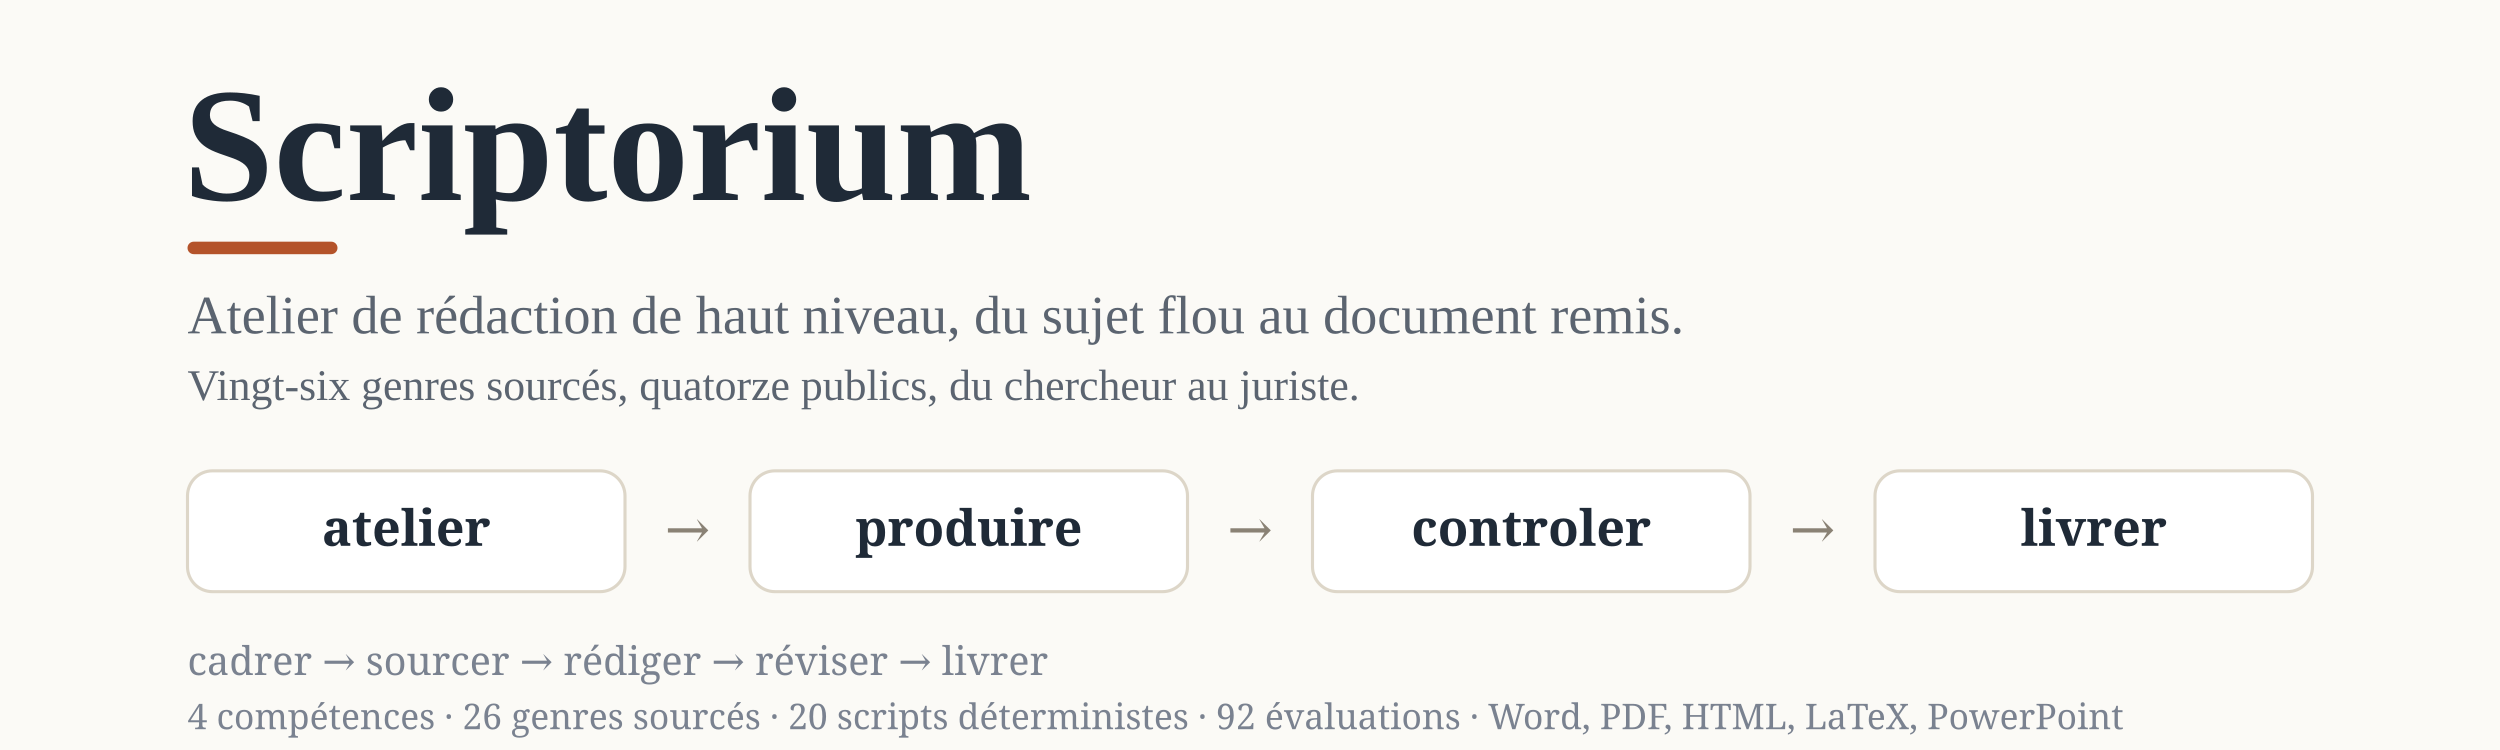
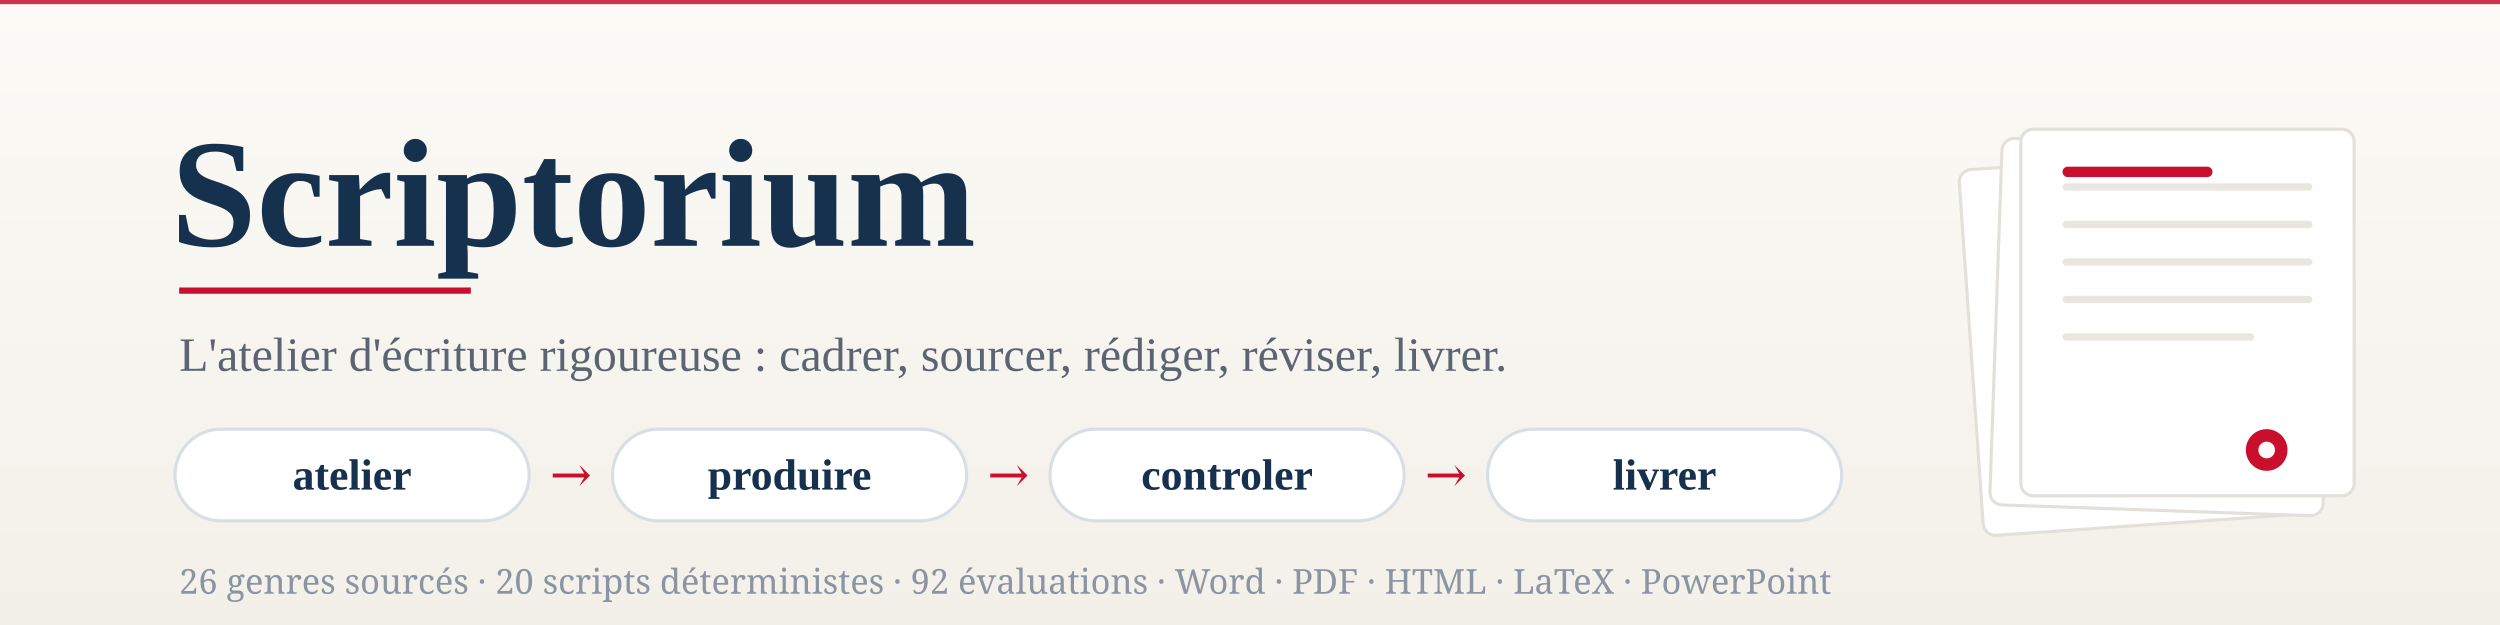
- <svg xmlns="http://www.w3.org/2000/svg" viewBox="0 0 1200 360" role="img" aria-label="Scriptorium, atelier de rédaction de haut niveau">
-   <style>
-     .bg{fill:#FBFAF6}
-     .ink{fill:#1F2A37}
-     .sub{fill:#5B6470}
-     .accent{fill:#B4532A}
-     .chip{fill:#FFFFFF;stroke:#DDD6C8;stroke-width:1.5}
-     .chiptext{fill:#1F2A37}
-     .flow{fill:#8A8275}
-     .foot{fill:#7A8290}
-     @media (prefers-color-scheme: dark){
-       .bg{fill:#0D1117}
-       .ink{fill:#E6EDF3}
-       .sub{fill:#9FB0C0}
-       .accent{fill:#E2703A}
-       .chip{fill:#161B22;stroke:#30363D}
-       .chiptext{fill:#E6EDF3}
-       .flow{fill:#8B98A6}
-       .foot{fill:#7D8A99}
-     }
-   </style>
-   <rect class="bg" x="0" y="0" width="1200" height="360" />
-   <text class="ink" x="88" y="96" font-family="Georgia, 'Times New Roman', serif" font-size="78" font-weight="700">Scriptorium</text>
-   <rect class="accent" x="90" y="116" width="72" height="6" rx="3" />
-   <text class="sub" x="90" y="160" font-family="Georgia, 'Times New Roman', serif" font-size="26">Atelier de rédaction de haut niveau, du sujet flou au document remis.</text>
-   <text class="sub" x="90" y="192" font-family="Georgia, 'Times New Roman', serif" font-size="21">Vingt-six genres sourcés, quatorze publics, du chercheur au juriste.</text>
-   <g>
-     <rect class="chip" x="90" y="226" width="210" height="58" rx="12" />
-     <text class="chiptext" x="195" y="262" text-anchor="middle" font-family="Georgia, serif" font-size="24" font-weight="700">atelier</text>
-     <rect class="chip" x="360" y="226" width="210" height="58" rx="12" />
-     <text class="chiptext" x="465" y="262" text-anchor="middle" font-family="Georgia, serif" font-size="24" font-weight="700">produire</text>
-     <rect class="chip" x="630" y="226" width="210" height="58" rx="12" />
-     <text class="chiptext" x="735" y="262" text-anchor="middle" font-family="Georgia, serif" font-size="24" font-weight="700">controler</text>
-     <rect class="chip" x="900" y="226" width="210" height="58" rx="12" />
-     <text class="chiptext" x="1005" y="262" text-anchor="middle" font-family="Georgia, serif" font-size="24" font-weight="700">livrer</text>
-     <text class="flow" x="330" y="263" text-anchor="middle" font-family="Georgia, serif" font-size="26">→</text>
-     <text class="flow" x="600" y="263" text-anchor="middle" font-family="Georgia, serif" font-size="26">→</text>
-     <text class="flow" x="870" y="263" text-anchor="middle" font-family="Georgia, serif" font-size="26">→</text>
+ <svg xmlns="http://www.w3.org/2000/svg" viewBox="0 0 1200 300" role="img" aria-label="Scriptorium, atelier d'ecriture rigoureuse pour Claude">
+   <defs>
+     <linearGradient id="fond" x1="0" y1="0" x2="0" y2="1">
+       <stop offset="0" stop-color="#FBFAF6" />
+       <stop offset="1" stop-color="#F3F0E9" />
+     </linearGradient>
+   </defs>
+   <rect width="1200" height="300" fill="url(#fond)" />
+   <rect x="0" y="0" width="1200" height="2" fill="#C8102E" opacity="0.85" />
+   <text x="82" y="118" font-family="Georgia, 'Times New Roman', serif" font-size="74" font-weight="700" fill="#16314E">Scriptorium</text>
+   <rect x="86" y="138" width="140" height="3" fill="#C8102E" />
+   <text x="86" y="178" font-family="Georgia, 'Times New Roman', serif" font-size="23" fill="#5B6470">L'atelier d'écriture rigoureuse : cadrer, sourcer, rédiger, réviser, livrer.</text>
+   <rect x="84" y="206" rx="22" width="170" height="44" fill="#FFFFFF" stroke="#D8DEE6" stroke-width="1.5" />
+   <text x="169" y="235" text-anchor="middle" font-family="Georgia, 'Times New Roman', serif" font-size="21" font-weight="700" fill="#16314E">atelier</text>
+   <text x="274" y="236" text-anchor="middle" font-family="Georgia, serif" font-size="24" fill="#C8102E">→</text>
+   <rect x="294" y="206" rx="22" width="170" height="44" fill="#FFFFFF" stroke="#D8DEE6" stroke-width="1.5" />
+   <text x="379" y="235" text-anchor="middle" font-family="Georgia, 'Times New Roman', serif" font-size="21" font-weight="700" fill="#16314E">produire</text>
+   <text x="484" y="236" text-anchor="middle" font-family="Georgia, serif" font-size="24" fill="#C8102E">→</text>
+   <rect x="504" y="206" rx="22" width="170" height="44" fill="#FFFFFF" stroke="#D8DEE6" stroke-width="1.5" />
+   <text x="589" y="235" text-anchor="middle" font-family="Georgia, 'Times New Roman', serif" font-size="21" font-weight="700" fill="#16314E">controler</text>
+   <text x="694" y="236" text-anchor="middle" font-family="Georgia, serif" font-size="24" fill="#C8102E">→</text>
+   <rect x="714" y="206" rx="22" width="170" height="44" fill="#FFFFFF" stroke="#D8DEE6" stroke-width="1.5" />
+   <text x="799" y="235" text-anchor="middle" font-family="Georgia, 'Times New Roman', serif" font-size="21" font-weight="700" fill="#16314E">livrer</text>
+   <g transform="rotate(-4 1026 164)">
+     <rect x="946" y="76" width="160" height="176" rx="6" fill="#FFFFFF" stroke="#E2E0D8" stroke-width="1.5" />
+     <rect x="966" y="94" width="72" height="5" rx="2.5" fill="#C8102E" />
+     <rect x="966" y="102" width="120" height="3.5" rx="1.75" fill="#E8E6DE" />
+     <rect x="966" y="120" width="120" height="3.5" rx="1.75" fill="#E8E6DE" />
+     <rect x="966" y="138" width="120" height="3.5" rx="1.75" fill="#E8E6DE" />
+     <rect x="966" y="156" width="120" height="3.5" rx="1.75" fill="#E8E6DE" />
+     <rect x="966" y="174" width="92" height="3.5" rx="1.75" fill="#E8E6DE" />
  </g>
-   <text class="foot" x="90" y="324" font-family="Georgia, serif" font-size="19">cadrer → sourcer → rédiger → réviser → livrer</text>
-   <text class="foot" x="90" y="350" font-family="Georgia, serif" font-size="17">4 compétences · 26 genres sourcés · 20 scripts déterministes · 92 évaluations · Word, PDF, HTML, LaTeX, PowerPoint</text>
+   <g transform="rotate(2 1038 157)">
+     <rect x="958" y="69" width="160" height="176" rx="6" fill="#FFFFFF" stroke="#E2E0D8" stroke-width="1.5" />
+     <rect x="978" y="87" width="72" height="5" rx="2.5" fill="#C8102E" />
+     <rect x="978" y="95" width="120" height="3.5" rx="1.75" fill="#E8E6DE" />
+     <rect x="978" y="113" width="120" height="3.5" rx="1.75" fill="#E8E6DE" />
+     <rect x="978" y="131" width="120" height="3.5" rx="1.75" fill="#E8E6DE" />
+     <rect x="978" y="149" width="120" height="3.5" rx="1.75" fill="#E8E6DE" />
+     <rect x="978" y="167" width="92" height="3.5" rx="1.75" fill="#E8E6DE" />
+   </g>
+   <g transform="rotate(0 1050 150)">
+     <rect x="970" y="62" width="160" height="176" rx="6" fill="#FFFFFF" stroke="#E2E0D8" stroke-width="1.5" />
+     <rect x="990" y="80" width="72" height="5" rx="2.5" fill="#C8102E" />
+     <rect x="990" y="88" width="120" height="3.5" rx="1.75" fill="#E8E6DE" />
+     <rect x="990" y="106" width="120" height="3.5" rx="1.75" fill="#E8E6DE" />
+     <rect x="990" y="124" width="120" height="3.5" rx="1.75" fill="#E8E6DE" />
+     <rect x="990" y="142" width="120" height="3.5" rx="1.75" fill="#E8E6DE" />
+     <rect x="990" y="160" width="92" height="3.5" rx="1.75" fill="#E8E6DE" />
+   </g>
+   <circle cx="1088" cy="216" r="10" fill="#C8102E" />
+   <circle cx="1088" cy="216" r="4" fill="#FBFAF6" />
+   <text x="86" y="285" font-family="Georgia, serif" font-size="16.5" fill="#8A94A2">26 genres sourcés · 20 scripts déterministes · 92 évaluations · Word · PDF · HTML · LaTeX · PowerPoint</text>
</svg>
